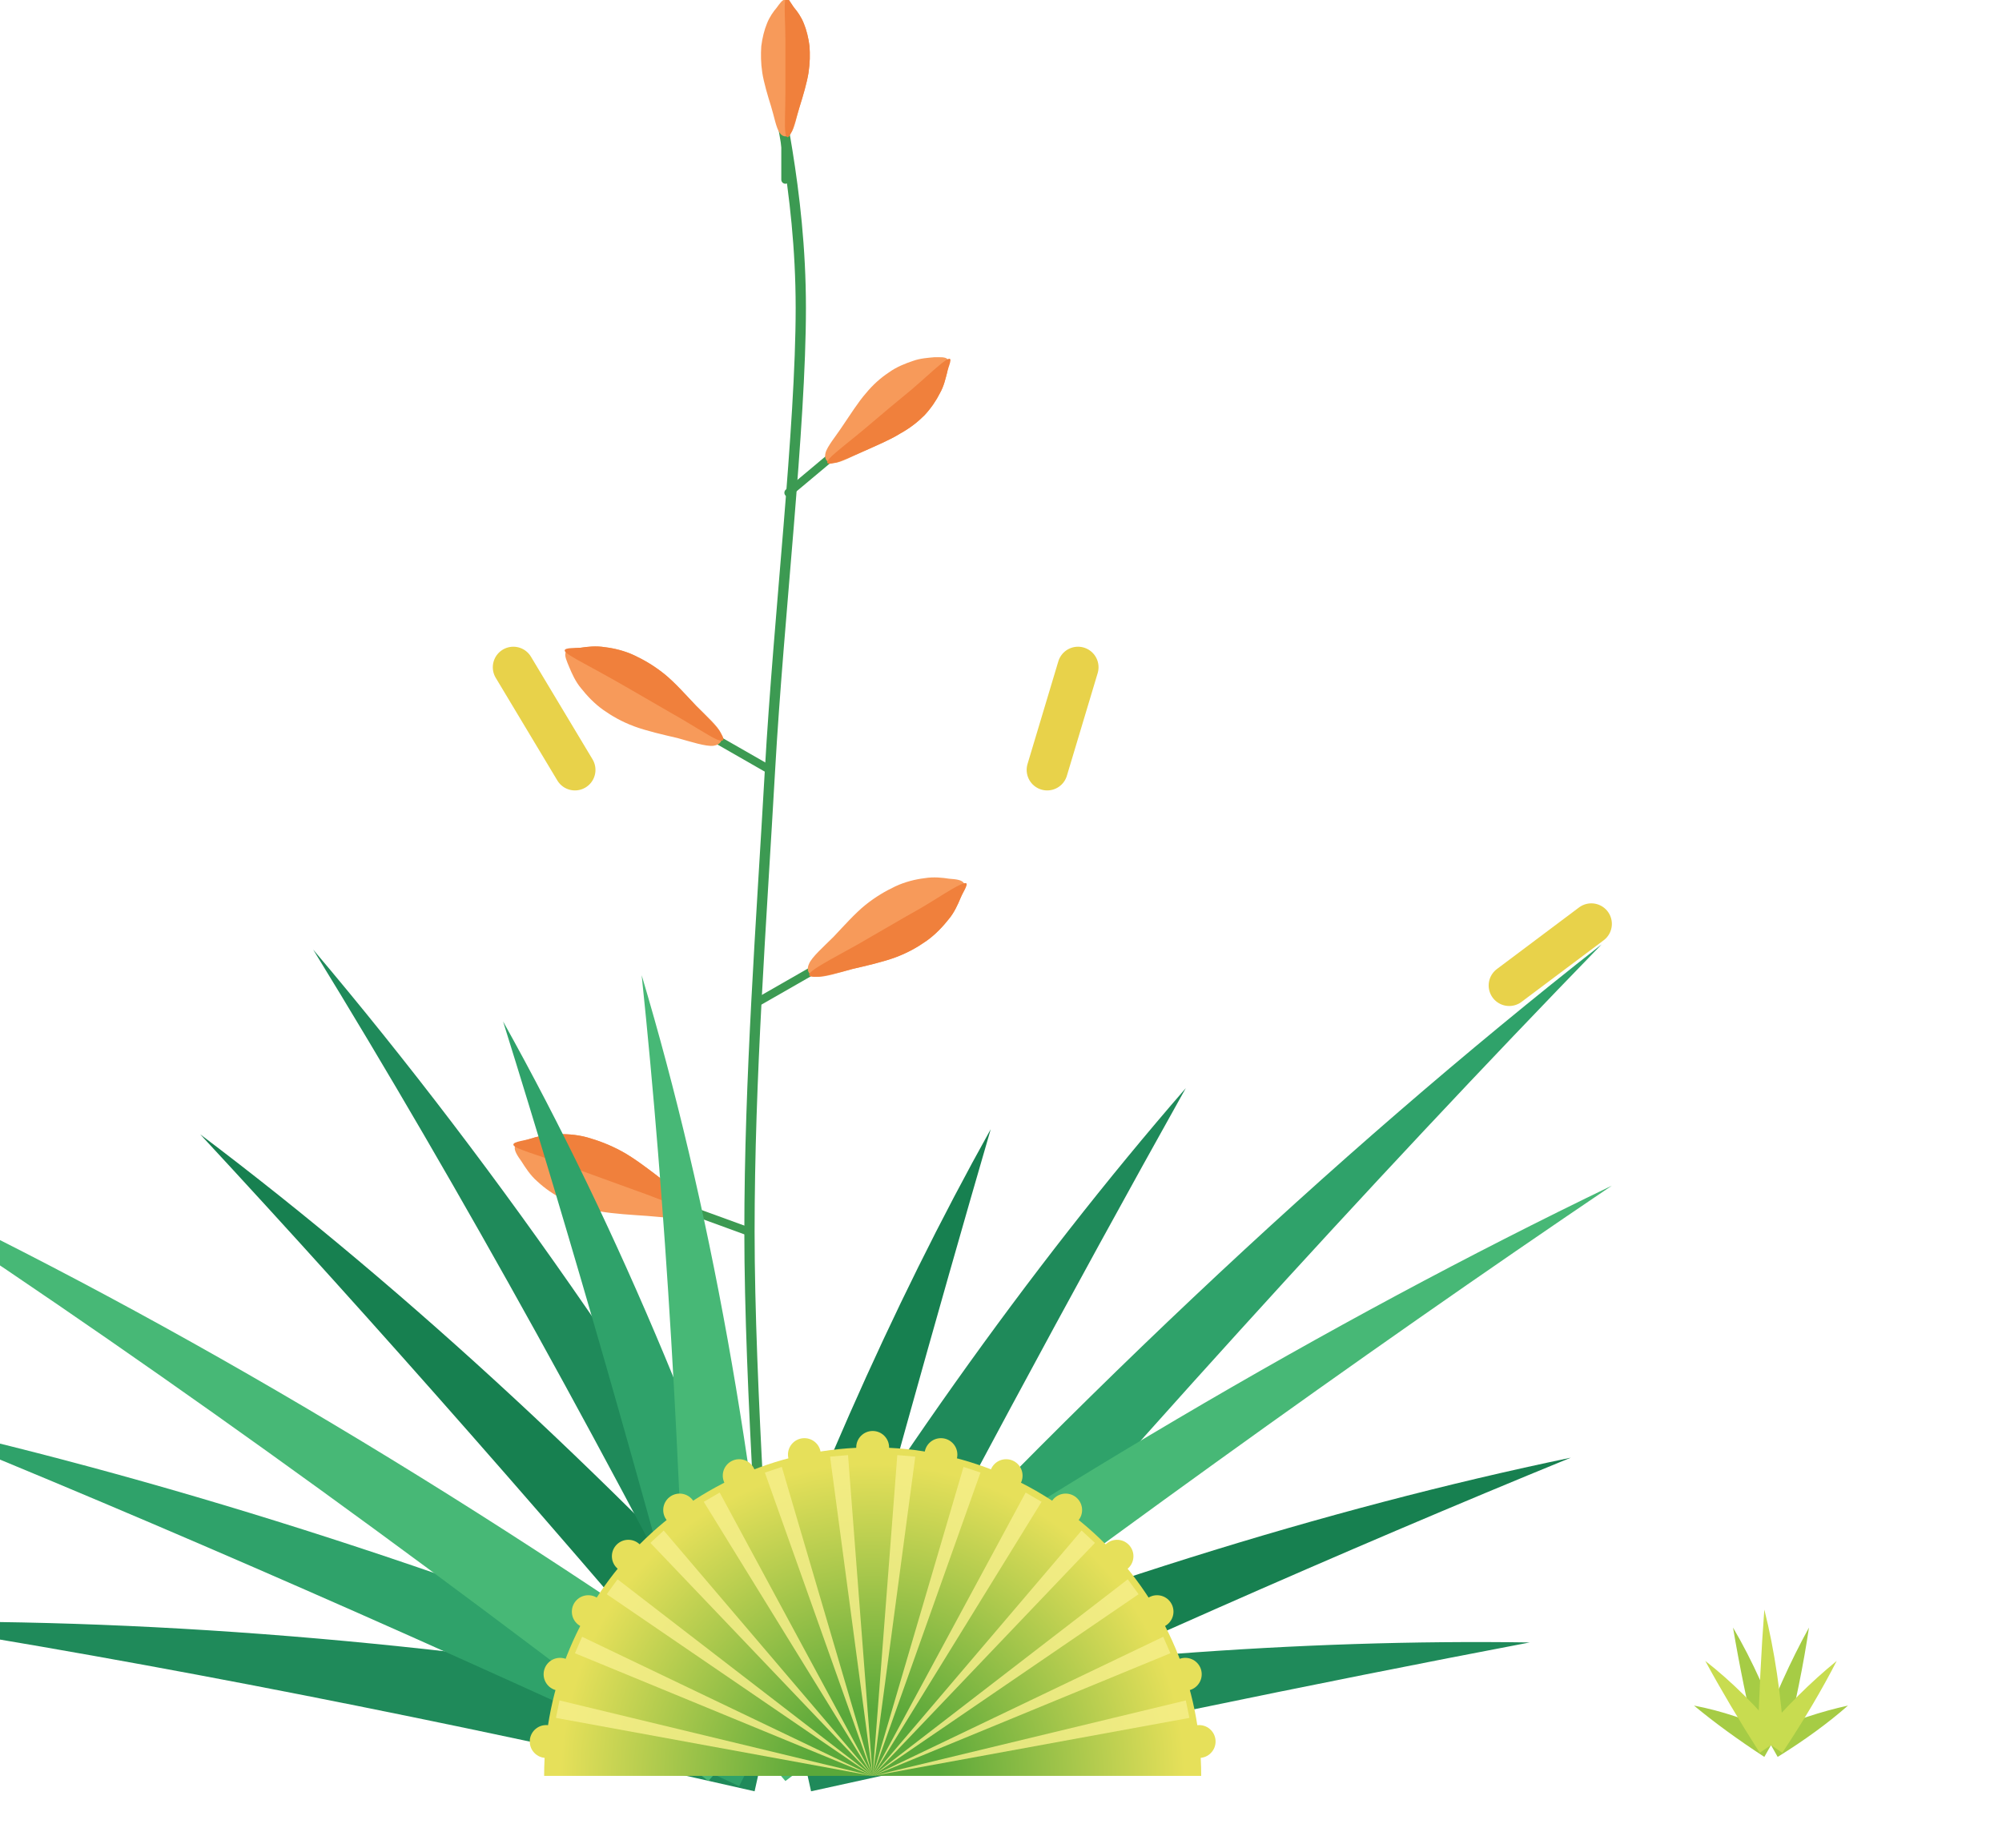
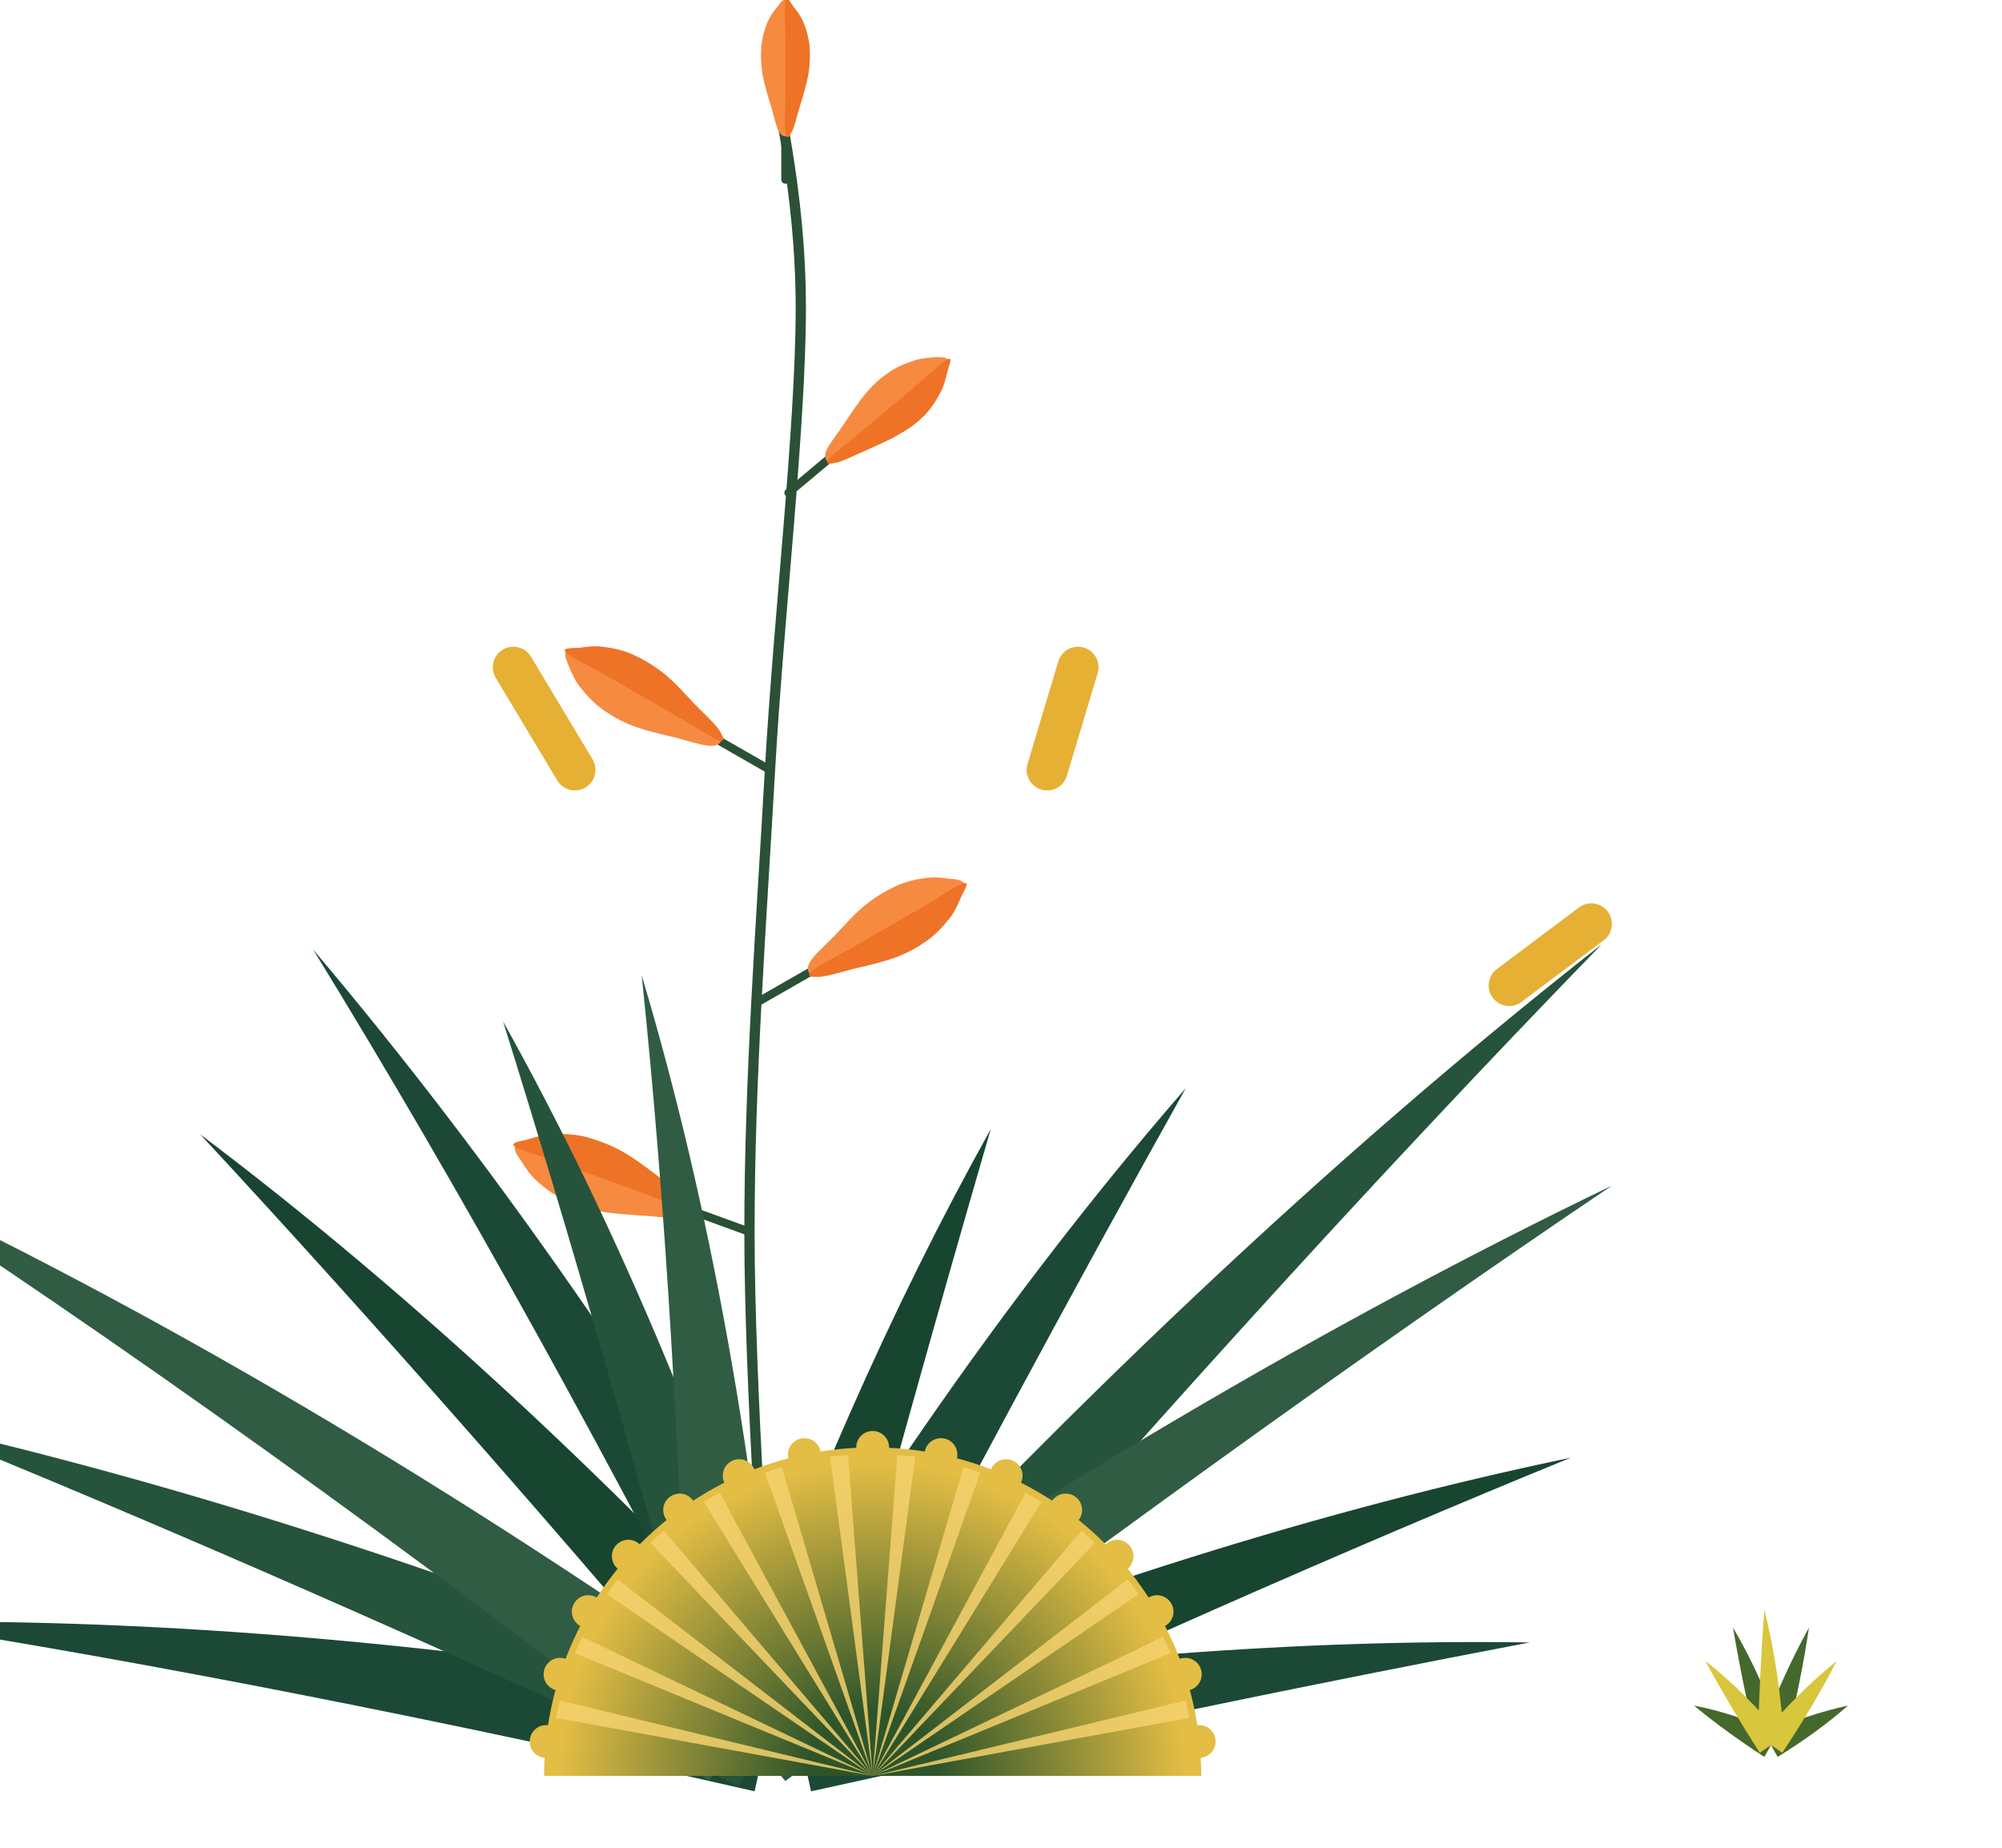
<svg xmlns="http://www.w3.org/2000/svg" viewBox="0 0 390 360" width="390" height="360" preserveAspectRatio="xMidYMid slice">
  <defs>
    <radialGradient id="fn9" cx="170" cy="346" r="64" gradientUnits="userSpaceOnUse">
-       <stop offset=".2" stop-color="#5aa83a" />
-       <stop offset=".95" stop-color="#e6e05a" />
+       <stop offset=".2" stop-color="#2e552a" />
+       <stop offset=".95" stop-color="#e3bd44" />
    </radialGradient>
  </defs>
-   <path d="M150 330C149.3 315 146 270 146 240C146 210 148.3 180 150 150C151.7 120 156 83.3 156 60C156 36.7 151 18.3 150 10" fill="none" stroke="#3c9a52" stroke-width="2" stroke-linecap="round" />
-   <path d="M146 240L134.2 235.7" stroke="#3c9a52" stroke-width="1.6" stroke-linecap="round" />
-   <path d="M134.7 234.2C133.9 233 131 231.2 128.7 229.6C126.5 227.9 123.5 225.6 121.1 224.3C118.7 223 116.5 222.2 114.4 221.6C112.2 221 110 220.9 108.1 221C106.2 221 104.5 221.5 103.2 221.9C101.9 222.3 100.6 222.6 100.3 223.4C100.1 224.1 100.8 225.2 101.6 226.3C102.3 227.4 103.3 229 104.7 230.2C106.1 231.5 107.9 232.8 110 233.8C112 234.7 114.1 235.5 116.8 236C119.5 236.5 123.3 236.7 126.1 236.9C128.9 237.1 132.2 237.6 133.6 237.2C135.1 236.7 135.5 235.5 134.7 234.2Z" fill="#f79a5a" />
-   <path d="M134.7 234.2C133.8 233.2 131 231.2 128.7 229.6C126.5 227.9 123.5 225.6 121.1 224.3C118.7 223 116.5 222.2 114.4 221.6C112.2 221 110 220.9 108.1 221C106.2 221 104.5 221.5 103.2 221.9C101.9 222.3 99.1 222.5 100.3 223.4C101.6 224.2 106.5 225.6 110.5 227.1C114.4 228.5 120.1 230.6 124 232C128 233.4 132.4 235.3 134.2 235.7C135.9 236.1 135.6 235.2 134.7 234.2Z" fill="#f0803c" />
-   <path d="M148 195L158.3 189.1" stroke="#3c9a52" stroke-width="1.6" stroke-linecap="round" />
-   <path d="M159 190.3C160.4 190.5 163.5 189.5 166 188.8C168.6 188.2 172.1 187.4 174.5 186.5C176.9 185.6 178.8 184.5 180.5 183.3C182.2 182.1 183.7 180.5 184.8 179.1C185.9 177.8 186.6 176.2 187.1 175C187.6 173.8 188.1 172.7 187.8 172.1C187.4 171.4 186.2 171.3 184.9 171.2C183.6 171 181.9 170.8 180.1 171.1C178.4 171.3 176.3 171.8 174.4 172.7C172.5 173.6 170.6 174.7 168.6 176.3C166.6 177.9 164.2 180.6 162.4 182.5C160.5 184.4 158.1 186.5 157.6 187.8C157 189.1 157.6 190.1 159 190.3Z" fill="#f79a5a" />
-   <path d="M159 190.3C160.3 190.3 163.5 189.5 166 188.8C168.6 188.2 172.1 187.4 174.5 186.5C176.9 185.6 178.8 184.5 180.5 183.3C182.2 182.1 183.7 180.5 184.8 179.1C185.9 177.8 186.6 176.2 187.1 175C187.6 173.8 189.1 171.7 187.8 172.1C186.4 172.4 182.4 175.2 178.9 177.2C175.5 179.1 170.6 182 167.1 184C163.7 185.9 159.7 188 158.3 189.1C157 190.1 157.8 190.4 159 190.3Z" fill="#f0803c" />
-   <path d="M150 150L139.7 144.1" stroke="#3c9a52" stroke-width="1.6" stroke-linecap="round" />
-   <path d="M140.4 142.8C139.9 141.5 137.5 139.4 135.6 137.5C133.8 135.6 131.4 132.9 129.4 131.3C127.4 129.7 125.5 128.6 123.6 127.7C121.7 126.8 119.6 126.3 117.9 126.1C116.1 125.8 114.4 126 113.1 126.2C111.8 126.3 110.6 126.4 110.2 127.1C109.9 127.7 110.4 128.8 110.9 130C111.4 131.2 112.1 132.8 113.2 134.1C114.3 135.5 115.8 137.1 117.5 138.3C119.2 139.5 121.1 140.6 123.5 141.5C125.9 142.4 129.4 143.2 132 143.8C134.5 144.5 137.6 145.5 139 145.3C140.4 145.1 141 144.1 140.4 142.8Z" fill="#f79a5a" />
-   <path d="M140.4 142.8C139.8 141.7 137.5 139.4 135.6 137.5C133.8 135.6 131.4 132.9 129.4 131.3C127.4 129.7 125.5 128.6 123.6 127.7C121.7 126.8 119.6 126.3 117.9 126.1C116.1 125.8 114.4 126 113.1 126.2C111.8 126.3 109.3 126.1 110.2 127.1C111.2 128 115.6 130.2 119.1 132.2C122.5 134.1 127.4 137 130.9 139C134.3 140.9 138.1 143.4 139.7 144.1C141.3 144.7 141.1 143.9 140.4 142.8Z" fill="#f0803c" />
-   <path d="M153.6 96L161.6 89.3" stroke="#3c9a52" stroke-width="1.6" stroke-linecap="round" />
-   <path d="M162.5 90.2C163.7 90.2 166.2 88.8 168.3 87.9C170.5 86.9 173.4 85.7 175.3 84.5C177.3 83.4 178.8 82.2 180.1 80.9C181.4 79.5 182.4 78 183.1 76.6C183.9 75.2 184.2 73.7 184.5 72.6C184.7 71.5 185 70.5 184.6 70C184.2 69.5 183.1 69.6 182 69.6C180.9 69.7 179.3 69.8 177.9 70.3C176.4 70.8 174.6 71.5 173.1 72.6C171.6 73.6 170.1 74.9 168.7 76.6C167.2 78.3 165.5 81 164.2 82.9C162.9 84.9 161.1 87 160.8 88.3C160.5 89.5 161.2 90.3 162.5 90.2Z" fill="#f79a5a" />
-   <path d="M162.5 90.2C163.6 90 166.2 88.8 168.3 87.9C170.5 86.9 173.4 85.7 175.3 84.5C177.3 83.4 178.8 82.2 180.1 80.9C181.4 79.5 182.4 78 183.1 76.6C183.9 75.2 184.2 73.7 184.5 72.6C184.7 71.5 185.8 69.4 184.6 70C183.5 70.5 180.4 73.5 177.7 75.8C175 78 171.2 81.2 168.5 83.5C165.9 85.7 162.7 88.1 161.6 89.3C160.6 90.4 161.4 90.5 162.5 90.2Z" fill="#f0803c" />
-   <path d="M153 35L153 25.9" stroke="#3c9a52" stroke-width="1.6" stroke-linecap="round" />
-   <path d="M154.1 25.9C154.8 25 155.2 22.6 155.8 20.7C156.4 18.8 157.2 16.1 157.5 14.2C157.8 12.2 157.8 10.6 157.7 9C157.5 7.4 157.1 5.8 156.6 4.6C156.1 3.3 155.3 2.2 154.7 1.5C154.1 .7 153.6-.1 153-.1C152.4-.1 151.9 .7 151.3 1.5C150.7 2.2 149.9 3.3 149.4 4.6C148.9 5.8 148.5 7.4 148.3 9C148.2 10.6 148.2 12.2 148.5 14.2C148.8 16.1 149.6 18.8 150.2 20.7C150.8 22.6 151.2 25 151.9 25.9C152.5 26.8 153.5 26.8 154.1 25.9Z" fill="#f79a5a" />
-   <path d="M154.1 25.9C154.6 25 155.2 22.6 155.8 20.7C156.4 18.8 157.2 16.1 157.5 14.2C157.8 12.2 157.8 10.6 157.7 9C157.5 7.4 157.1 5.8 156.6 4.6C156.1 3.3 155.3 2.2 154.7 1.5C154.1 .7 153.3-1.1 153-.1C152.7 .9 153 4.7 153 7.7C153 10.7 153 15.1 153 18.1C153 21.1 152.8 24.6 153 25.9C153.2 27.2 153.7 26.8 154.1 25.9Z" fill="#f0803c" />
-   <path d="M151 331Q59 315-21 316Q55 328 147 349Z" fill="#1f8a5a" />
-   <path d="M152 332Q62 295-18 277Q56 307 144 348Z" fill="#2fa26a" />
-   <path d="M150 333Q58 268-28 228Q49 278 138 347Z" fill="#47b876" />
-   <path d="M162 335Q100 267 39 221Q90 276 148 345Z" fill="#178050" />
-   <path d="M165 336Q116 250 61 185Q104 255 149 344Z" fill="#1f8a5a" />
-   <path d="M156 338Q132 260 98 199Q118 263 139 342Z" fill="#2fa26a" />
-   <path d="M152 340Q145 257 125 190Q132 257 134 340Z" fill="#47b876" />
-   <path d="M159 342Q177 275 193 220Q164 272 141 338Z" fill="#178050" />
-   <path d="M160 344Q198 271 231 212Q185 265 143 336Z" fill="#1f8a5a" />
-   <path d="M166 345Q244 254 312 184Q233 246 152 335Z" fill="#2fa26a" />
-   <path d="M153 347Q240 281 314 231Q231 271 141 333Z" fill="#47b876" />
-   <path d="M161 348Q240 311 306 284Q234 299 153 332Z" fill="#178050" />
-   <path d="M158 349Q235 332 298 320Q231 319 154 331Z" fill="#1f8a5a" />
+   <path d="M150 330C149.3 315 146 270 146 240C146 210 148.3 180 150 150C151.7 120 156 83.3 156 60C156 36.7 151 18.3 150 10" fill="none" stroke="#2a5035" stroke-width="2" stroke-linecap="round" />
+   <path d="M146 240L134.2 235.7" stroke="#2a5035" stroke-width="1.6" stroke-linecap="round" />
+   <path d="M134.7 234.2C133.9 233 131 231.2 128.7 229.6C126.5 227.9 123.5 225.6 121.1 224.3C118.7 223 116.5 222.2 114.4 221.6C112.2 221 110 220.9 108.1 221C106.2 221 104.5 221.5 103.2 221.9C101.9 222.3 100.6 222.6 100.3 223.4C100.1 224.1 100.8 225.2 101.6 226.3C102.3 227.4 103.3 229 104.7 230.2C106.1 231.5 107.9 232.8 110 233.8C112 234.7 114.1 235.5 116.8 236C119.5 236.5 123.3 236.7 126.1 236.9C128.9 237.1 132.2 237.6 133.6 237.2C135.1 236.7 135.5 235.5 134.7 234.2Z" fill="#f68a40" />
+   <path d="M134.7 234.2C133.8 233.2 131 231.2 128.7 229.6C126.5 227.9 123.5 225.6 121.1 224.3C118.7 223 116.5 222.2 114.4 221.6C112.2 221 110 220.9 108.1 221C106.2 221 104.5 221.5 103.2 221.9C101.9 222.3 99.1 222.5 100.3 223.4C101.6 224.2 106.5 225.6 110.5 227.1C114.4 228.5 120.1 230.6 124 232C128 233.4 132.4 235.3 134.2 235.7C135.9 236.1 135.6 235.2 134.7 234.2Z" fill="#ee7326" />
+   <path d="M148 195L158.3 189.1" stroke="#2a5035" stroke-width="1.6" stroke-linecap="round" />
+   <path d="M159 190.3C160.4 190.5 163.5 189.5 166 188.8C168.6 188.2 172.1 187.4 174.5 186.5C176.9 185.6 178.8 184.5 180.5 183.3C182.2 182.1 183.7 180.5 184.8 179.1C185.9 177.8 186.6 176.2 187.1 175C187.6 173.8 188.1 172.7 187.8 172.1C187.4 171.4 186.2 171.3 184.9 171.2C183.6 171 181.9 170.8 180.1 171.1C178.4 171.3 176.3 171.8 174.4 172.7C172.5 173.6 170.6 174.7 168.6 176.3C166.6 177.9 164.2 180.6 162.4 182.5C160.5 184.4 158.1 186.5 157.6 187.8C157 189.1 157.6 190.1 159 190.3Z" fill="#f68a40" />
+   <path d="M159 190.3C160.3 190.3 163.5 189.5 166 188.8C168.6 188.2 172.1 187.4 174.5 186.5C176.9 185.6 178.8 184.5 180.5 183.3C182.2 182.1 183.7 180.5 184.8 179.1C185.9 177.8 186.6 176.2 187.1 175C187.6 173.8 189.1 171.7 187.8 172.1C186.4 172.4 182.4 175.2 178.9 177.2C175.5 179.1 170.6 182 167.1 184C163.7 185.9 159.7 188 158.3 189.1C157 190.1 157.8 190.4 159 190.3Z" fill="#ee7326" />
+   <path d="M150 150L139.7 144.1" stroke="#2a5035" stroke-width="1.6" stroke-linecap="round" />
+   <path d="M140.4 142.8C139.9 141.5 137.5 139.4 135.6 137.5C133.8 135.6 131.4 132.9 129.4 131.3C127.4 129.7 125.5 128.6 123.6 127.7C121.7 126.8 119.6 126.3 117.9 126.1C116.1 125.8 114.4 126 113.1 126.2C111.8 126.3 110.6 126.4 110.2 127.1C109.9 127.7 110.4 128.8 110.9 130C111.4 131.2 112.1 132.8 113.2 134.1C114.3 135.5 115.8 137.1 117.5 138.3C119.2 139.5 121.1 140.6 123.5 141.5C125.9 142.4 129.4 143.2 132 143.8C134.5 144.5 137.6 145.5 139 145.3C140.4 145.1 141 144.1 140.4 142.8Z" fill="#f68a40" />
+   <path d="M140.4 142.8C139.8 141.7 137.5 139.4 135.6 137.5C133.8 135.6 131.4 132.9 129.4 131.3C127.4 129.7 125.5 128.6 123.6 127.7C121.7 126.8 119.6 126.3 117.9 126.1C116.1 125.8 114.4 126 113.1 126.2C111.8 126.3 109.3 126.1 110.2 127.1C111.2 128 115.6 130.2 119.1 132.2C122.5 134.1 127.4 137 130.9 139C134.3 140.9 138.1 143.4 139.7 144.1C141.3 144.7 141.1 143.9 140.4 142.8Z" fill="#ee7326" />
+   <path d="M153.6 96L161.6 89.3" stroke="#2a5035" stroke-width="1.6" stroke-linecap="round" />
+   <path d="M162.5 90.2C163.7 90.2 166.2 88.8 168.3 87.9C170.5 86.9 173.4 85.7 175.3 84.5C177.3 83.4 178.8 82.2 180.1 80.9C181.4 79.5 182.4 78 183.1 76.6C183.9 75.2 184.2 73.7 184.5 72.6C184.7 71.5 185 70.5 184.6 70C184.2 69.5 183.1 69.6 182 69.6C180.9 69.7 179.3 69.8 177.9 70.3C176.4 70.8 174.6 71.5 173.1 72.6C171.6 73.6 170.1 74.9 168.7 76.6C167.2 78.3 165.5 81 164.2 82.9C162.9 84.9 161.1 87 160.8 88.3C160.5 89.5 161.2 90.3 162.5 90.2Z" fill="#f68a40" />
+   <path d="M162.5 90.2C163.6 90 166.2 88.8 168.3 87.9C170.5 86.9 173.4 85.7 175.3 84.5C177.3 83.4 178.8 82.2 180.1 80.9C181.4 79.5 182.4 78 183.1 76.6C183.9 75.2 184.2 73.7 184.5 72.6C184.7 71.5 185.8 69.4 184.6 70C183.5 70.5 180.4 73.5 177.7 75.8C175 78 171.2 81.2 168.5 83.5C165.9 85.7 162.7 88.1 161.6 89.3C160.6 90.4 161.4 90.5 162.5 90.2Z" fill="#ee7326" />
+   <path d="M153 35L153 25.9" stroke="#2a5035" stroke-width="1.6" stroke-linecap="round" />
+   <path d="M154.1 25.9C154.8 25 155.2 22.6 155.8 20.7C156.4 18.8 157.2 16.1 157.5 14.2C157.8 12.2 157.8 10.6 157.7 9C157.5 7.4 157.1 5.8 156.6 4.6C156.1 3.3 155.3 2.2 154.7 1.5C154.1 .7 153.6-.1 153-.1C152.4-.1 151.9 .7 151.3 1.5C150.7 2.2 149.9 3.3 149.4 4.6C148.9 5.8 148.5 7.4 148.3 9C148.2 10.6 148.2 12.2 148.5 14.2C148.8 16.1 149.6 18.8 150.2 20.7C150.8 22.6 151.2 25 151.9 25.9C152.5 26.8 153.5 26.8 154.1 25.9Z" fill="#f68a40" />
+   <path d="M154.1 25.9C154.6 25 155.2 22.6 155.8 20.7C156.4 18.8 157.2 16.1 157.5 14.2C157.8 12.2 157.8 10.6 157.7 9C157.5 7.4 157.1 5.8 156.6 4.6C156.1 3.3 155.3 2.2 154.7 1.5C154.1 .7 153.3-1.1 153-.1C152.7 .9 153 4.7 153 7.7C153 10.7 153 15.1 153 18.1C153 21.1 152.8 24.6 153 25.9C153.2 27.2 153.7 26.8 154.1 25.9Z" fill="#ee7326" />
+   <path d="M151 331Q59 315-21 316Q55 328 147 349Z" fill="#1c4935" />
+   <path d="M152 332Q62 295-18 277Q56 307 144 348Z" fill="#25533c" />
+   <path d="M150 333Q58 268-28 228Q49 278 138 347Z" fill="#305c43" />
+   <path d="M162 335Q100 267 39 221Q90 276 148 345Z" fill="#184530" />
+   <path d="M165 336Q116 250 61 185Q104 255 149 344Z" fill="#1c4935" />
+   <path d="M156 338Q132 260 98 199Q118 263 139 342Z" fill="#25533c" />
+   <path d="M152 340Q145 257 125 190Q132 257 134 340Z" fill="#305c43" />
+   <path d="M159 342Q177 275 193 220Q164 272 141 338Z" fill="#184530" />
+   <path d="M160 344Q198 271 231 212Q185 265 143 336Z" fill="#1c4935" />
+   <path d="M166 345Q244 254 312 184Q233 246 152 335Z" fill="#25533c" />
+   <path d="M153 347Q240 281 314 231Q231 271 141 333Z" fill="#305c43" />
+   <path d="M161 348Q240 311 306 284Q234 299 153 332Z" fill="#184530" />
+   <path d="M158 349Q235 332 298 320Q231 319 154 331Z" fill="#1c4935" />
  <path d="M106 346A64 64 0 0 1 234 346Z" fill="url(#fn9)" />
-   <path d="M170 346L108.3 334.7L109 331.3ZM170 346L112 322.1L113.4 318.9ZM170 346L118.2 310.6L120.3 307.7ZM170 346L126.7 300.6L129.3 298.2ZM170 346L137.1 292.6L140.2 290.8ZM170 346L149 286.9L152.3 285.8ZM170 346L161.7 283.8L165.2 283.5ZM170 346L174.8 283.5L178.3 283.8ZM170 346L187.7 285.8L191 286.9ZM170 346L199.8 290.8L202.9 292.6ZM170 346L210.7 298.2L213.3 300.6ZM170 346L219.7 307.7L221.8 310.6ZM170 346L226.6 318.9L228 322.1ZM170 346L231 331.3L231.7 334.7Z" fill="#f6ee8a" opacity=".85" />
-   <path d="M106.4 339.3m-3.2 0a3.2 3.2 0 1 0 6.4 0a3.2 3.2 0 1 0-6.4 0ZM109.1 326.2m-3.2 0a3.2 3.2 0 1 0 6.4 0a3.2 3.2 0 1 0-6.4 0ZM114.6 314m-3.2 0a3.2 3.2 0 1 0 6.4 0a3.2 3.2 0 1 0-6.4 0ZM122.4 303.2m-3.2 0a3.2 3.2 0 1 0 6.4 0a3.2 3.2 0 1 0-6.4 0ZM132.4 294.2m-3.2 0a3.2 3.2 0 1 0 6.4 0a3.2 3.2 0 1 0-6.4 0ZM144 287.5m-3.2 0a3.2 3.2 0 1 0 6.4 0a3.2 3.2 0 1 0-6.4 0ZM156.7 283.4m-3.2 0a3.2 3.2 0 1 0 6.4 0a3.2 3.2 0 1 0-6.4 0ZM170 282m-3.2 0a3.2 3.2 0 1 0 6.4 0a3.2 3.2 0 1 0-6.4 0ZM183.3 283.4m-3.2 0a3.2 3.2 0 1 0 6.4 0a3.2 3.2 0 1 0-6.4 0ZM196 287.5m-3.2 0a3.2 3.2 0 1 0 6.4 0a3.2 3.2 0 1 0-6.4 0ZM207.6 294.2m-3.2 0a3.2 3.2 0 1 0 6.4 0a3.2 3.2 0 1 0-6.4 0ZM217.6 303.2m-3.2 0a3.2 3.2 0 1 0 6.4 0a3.2 3.2 0 1 0-6.4 0ZM225.4 314m-3.2 0a3.2 3.2 0 1 0 6.4 0a3.2 3.2 0 1 0-6.4 0ZM230.9 326.2m-3.2 0a3.2 3.2 0 1 0 6.4 0a3.2 3.2 0 1 0-6.4 0ZM233.6 339.3m-3.2 0a3.2 3.2 0 1 0 6.4 0a3.2 3.2 0 1 0-6.4 0Z" fill="#e6e05a" />
-   <path d="M100 130L112 150" stroke="#e8d24a" stroke-width="8" stroke-linecap="round" />
-   <path d="M210 130L204 150" stroke="#e8d24a" stroke-width="8" stroke-linecap="round" />
-   <path d="M310 180L294 192" stroke="#e8d24a" stroke-width="8" stroke-linecap="round" />
-   <path d="M346.3 337.7Q337.9 333.8 330 332.3Q335.9 337.2 343.7 342.3ZM347.6 339.3Q343.3 326.8 337.6 317.1Q339.4 327.8 342.4 340.7ZM347.6 340.7Q350.8 327.9 352.4 317.1Q347 326.9 342.4 339.3ZM346.3 342.3Q354.2 337.4 360 332.3Q352.2 334 343.7 337.7Z" fill="#a6cc45" />
-   <path d="M347.2 338.5Q339.9 329.6 332.2 323.6Q336.7 331.9 342.8 341.5ZM347.6 340Q346.7 325.5 343.7 313.6Q342.8 325.5 342.4 340ZM347.2 341.5Q353.5 332 357.8 323.6Q350.3 329.7 342.8 338.5Z" fill="#c8dc50" />
+   <path d="M170 346L108.3 334.7L109 331.3ZM170 346L112 322.1L113.4 318.9ZM170 346L118.2 310.6L120.3 307.7ZM170 346L126.7 300.6L129.3 298.2ZM170 346L137.1 292.6L140.2 290.8ZM170 346L149 286.9L152.3 285.8ZM170 346L161.7 283.8L165.2 283.5ZM170 346L174.8 283.5L178.3 283.8ZM170 346L187.7 285.8L191 286.9ZM170 346L199.8 290.8L202.9 292.6ZM170 346L210.7 298.2L213.3 300.6ZM170 346L219.7 307.7L221.8 310.6ZM170 346L226.6 318.9L228 322.1ZM170 346L231 331.3L231.7 334.7Z" fill="#f4d16d" opacity=".85" />
+   <path d="M106.4 339.3m-3.2 0a3.2 3.2 0 1 0 6.4 0a3.2 3.2 0 1 0-6.4 0ZM109.1 326.2m-3.2 0a3.2 3.2 0 1 0 6.4 0a3.2 3.2 0 1 0-6.4 0ZM114.6 314m-3.2 0a3.2 3.2 0 1 0 6.4 0a3.2 3.2 0 1 0-6.4 0ZM122.4 303.2m-3.2 0a3.2 3.2 0 1 0 6.4 0a3.2 3.2 0 1 0-6.4 0ZM132.4 294.2m-3.2 0a3.2 3.2 0 1 0 6.4 0a3.2 3.2 0 1 0-6.4 0ZM144 287.5m-3.2 0a3.2 3.2 0 1 0 6.4 0a3.2 3.2 0 1 0-6.4 0ZM156.7 283.4m-3.2 0a3.2 3.2 0 1 0 6.4 0a3.2 3.2 0 1 0-6.4 0ZM170 282m-3.2 0a3.2 3.2 0 1 0 6.4 0a3.2 3.2 0 1 0-6.4 0ZM183.3 283.4m-3.2 0a3.2 3.2 0 1 0 6.4 0a3.2 3.2 0 1 0-6.4 0ZM196 287.5m-3.2 0a3.2 3.2 0 1 0 6.4 0a3.2 3.2 0 1 0-6.4 0ZM207.6 294.2m-3.2 0a3.2 3.2 0 1 0 6.4 0a3.2 3.2 0 1 0-6.4 0ZM217.6 303.2m-3.2 0a3.2 3.2 0 1 0 6.4 0a3.2 3.2 0 1 0-6.4 0ZM225.4 314m-3.2 0a3.2 3.2 0 1 0 6.4 0a3.2 3.2 0 1 0-6.4 0ZM230.9 326.2m-3.2 0a3.2 3.2 0 1 0 6.4 0a3.2 3.2 0 1 0-6.4 0ZM233.6 339.3m-3.2 0a3.2 3.2 0 1 0 6.4 0a3.2 3.2 0 1 0-6.4 0Z" fill="#e3bd44" />
+   <path d="M100 130L112 150" stroke="#e5b034" stroke-width="8" stroke-linecap="round" />
+   <path d="M210 130L204 150" stroke="#e5b034" stroke-width="8" stroke-linecap="round" />
+   <path d="M310 180L294 192" stroke="#e5b034" stroke-width="8" stroke-linecap="round" />
+   <path d="M346.3 337.7Q337.9 333.8 330 332.3Q335.9 337.2 343.7 342.3ZM347.6 339.3Q343.3 326.8 337.6 317.1Q339.4 327.8 342.4 340.7ZM347.6 340.7Q350.8 327.9 352.4 317.1Q347 326.9 342.4 339.3ZM346.3 342.3Q354.2 337.4 360 332.3Q352.2 334 343.7 337.7Z" fill="#45682d" />
+   <path d="M347.2 338.5Q339.9 329.6 332.2 323.6Q336.7 331.9 342.8 341.5ZM347.6 340Q346.7 325.5 343.7 313.6Q342.8 325.5 342.4 340ZM347.2 341.5Q353.5 332 357.8 323.6Q350.3 329.7 342.8 338.5Z" fill="#d8c63c" />
</svg>
